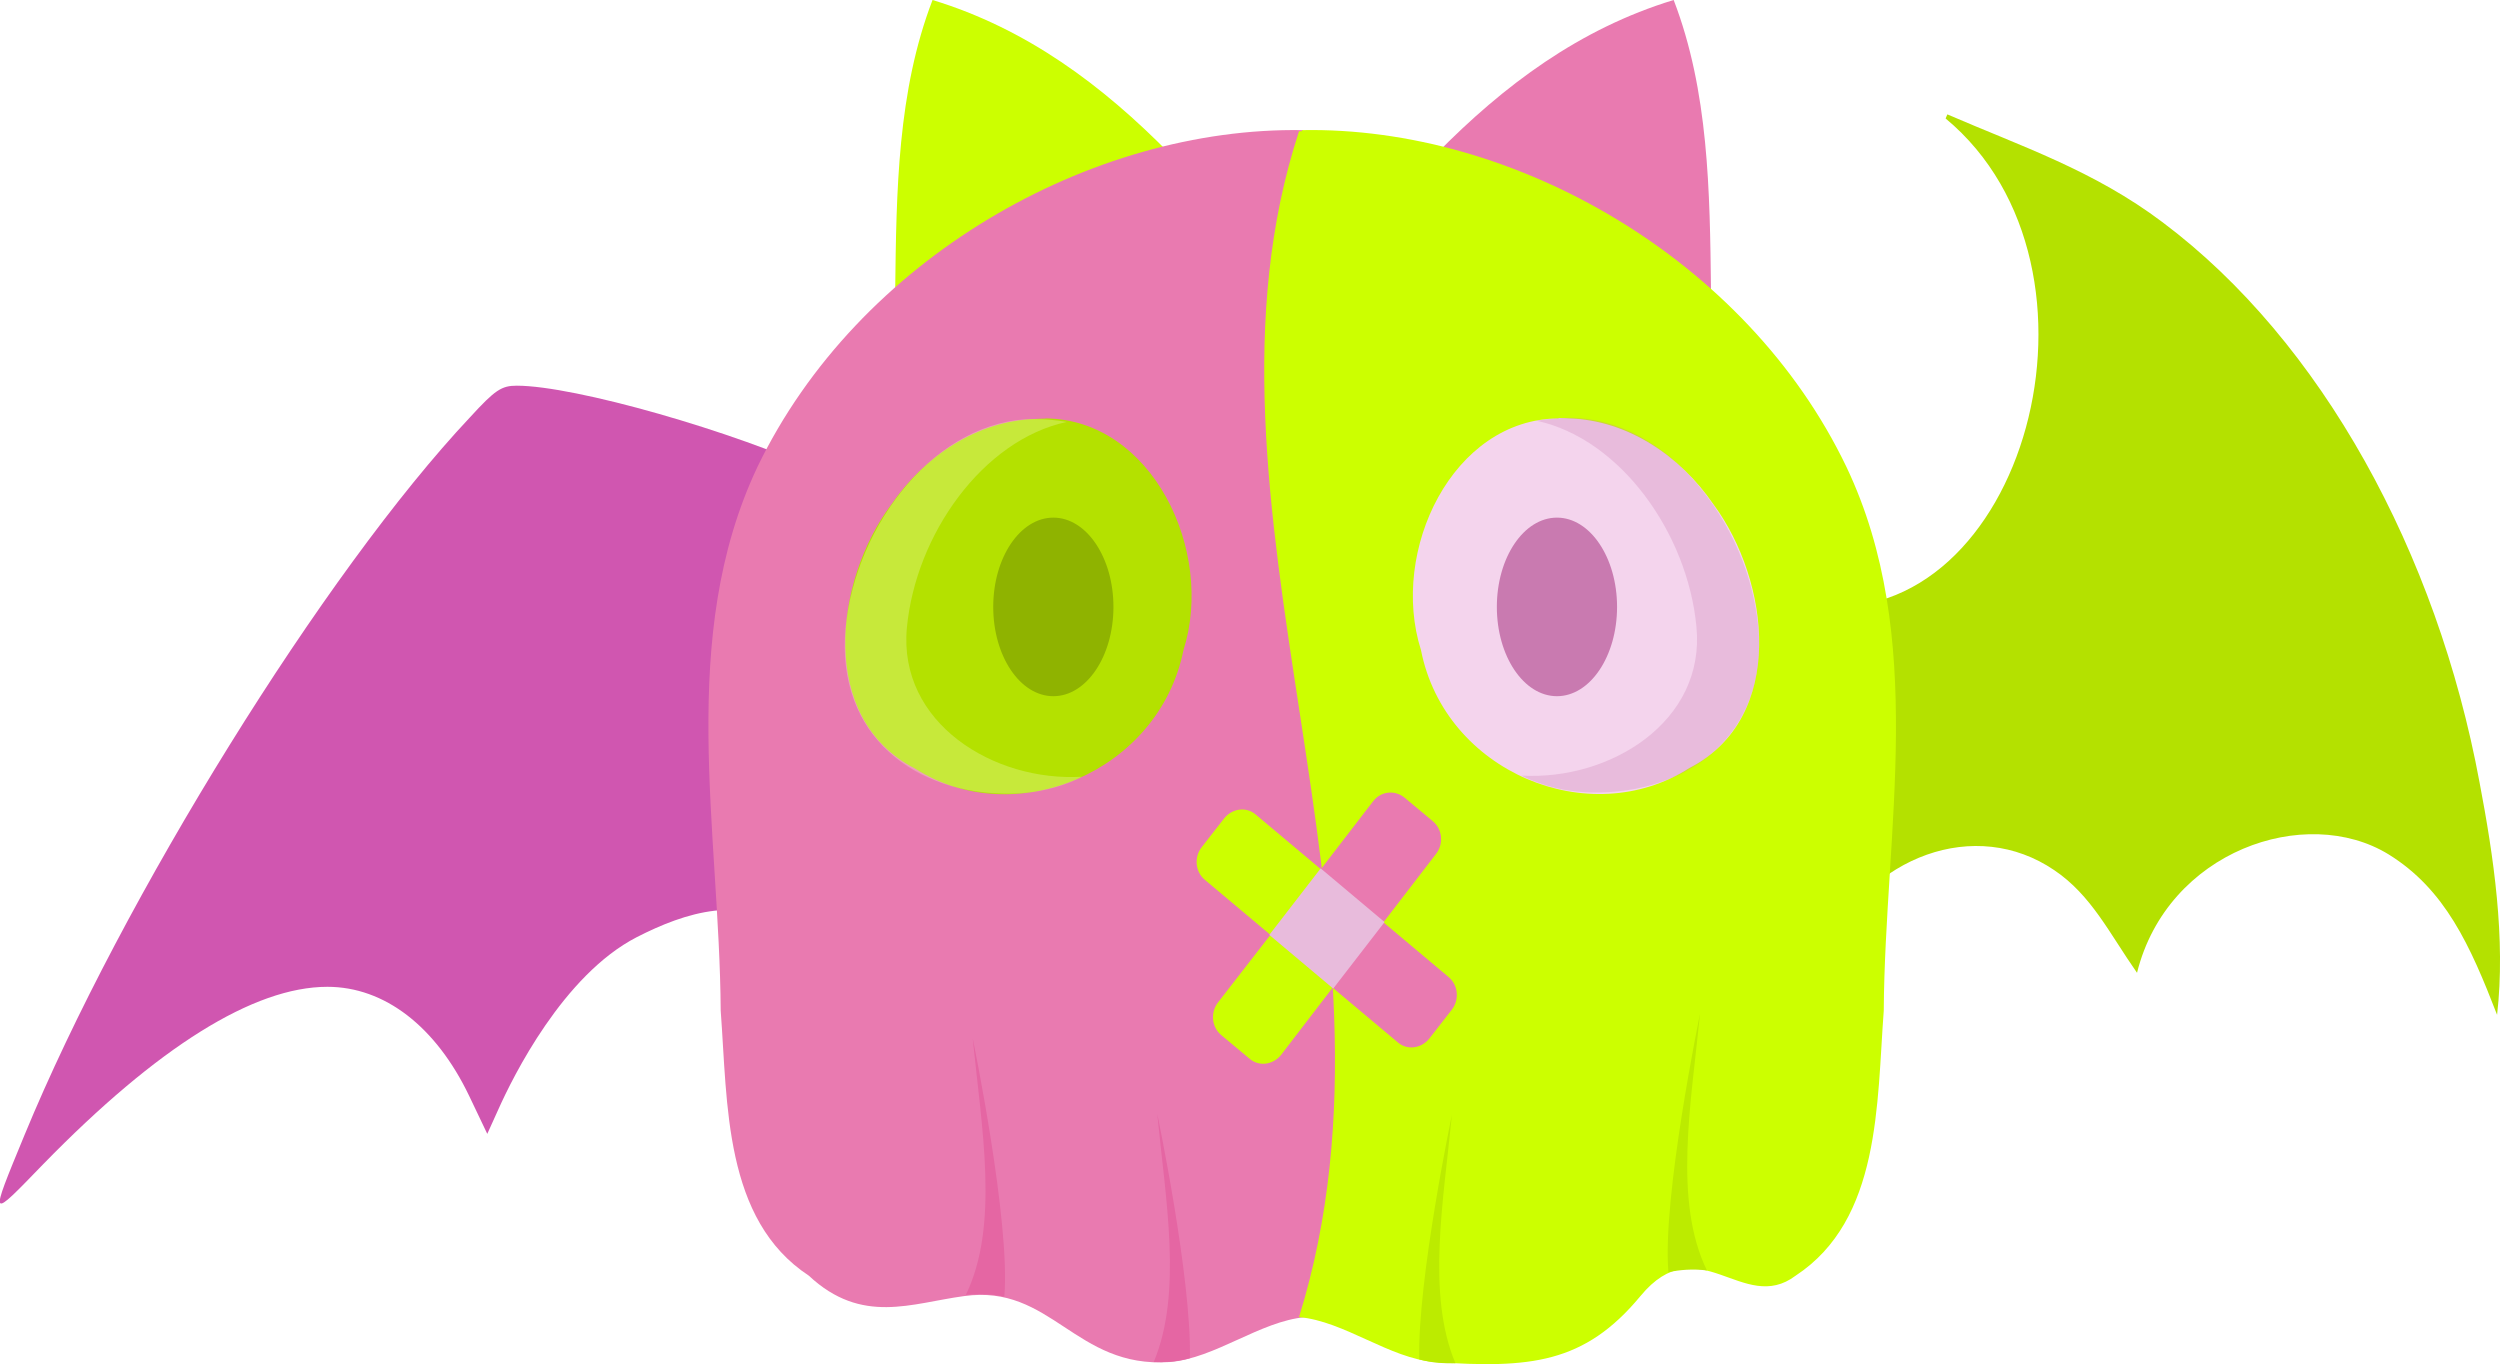
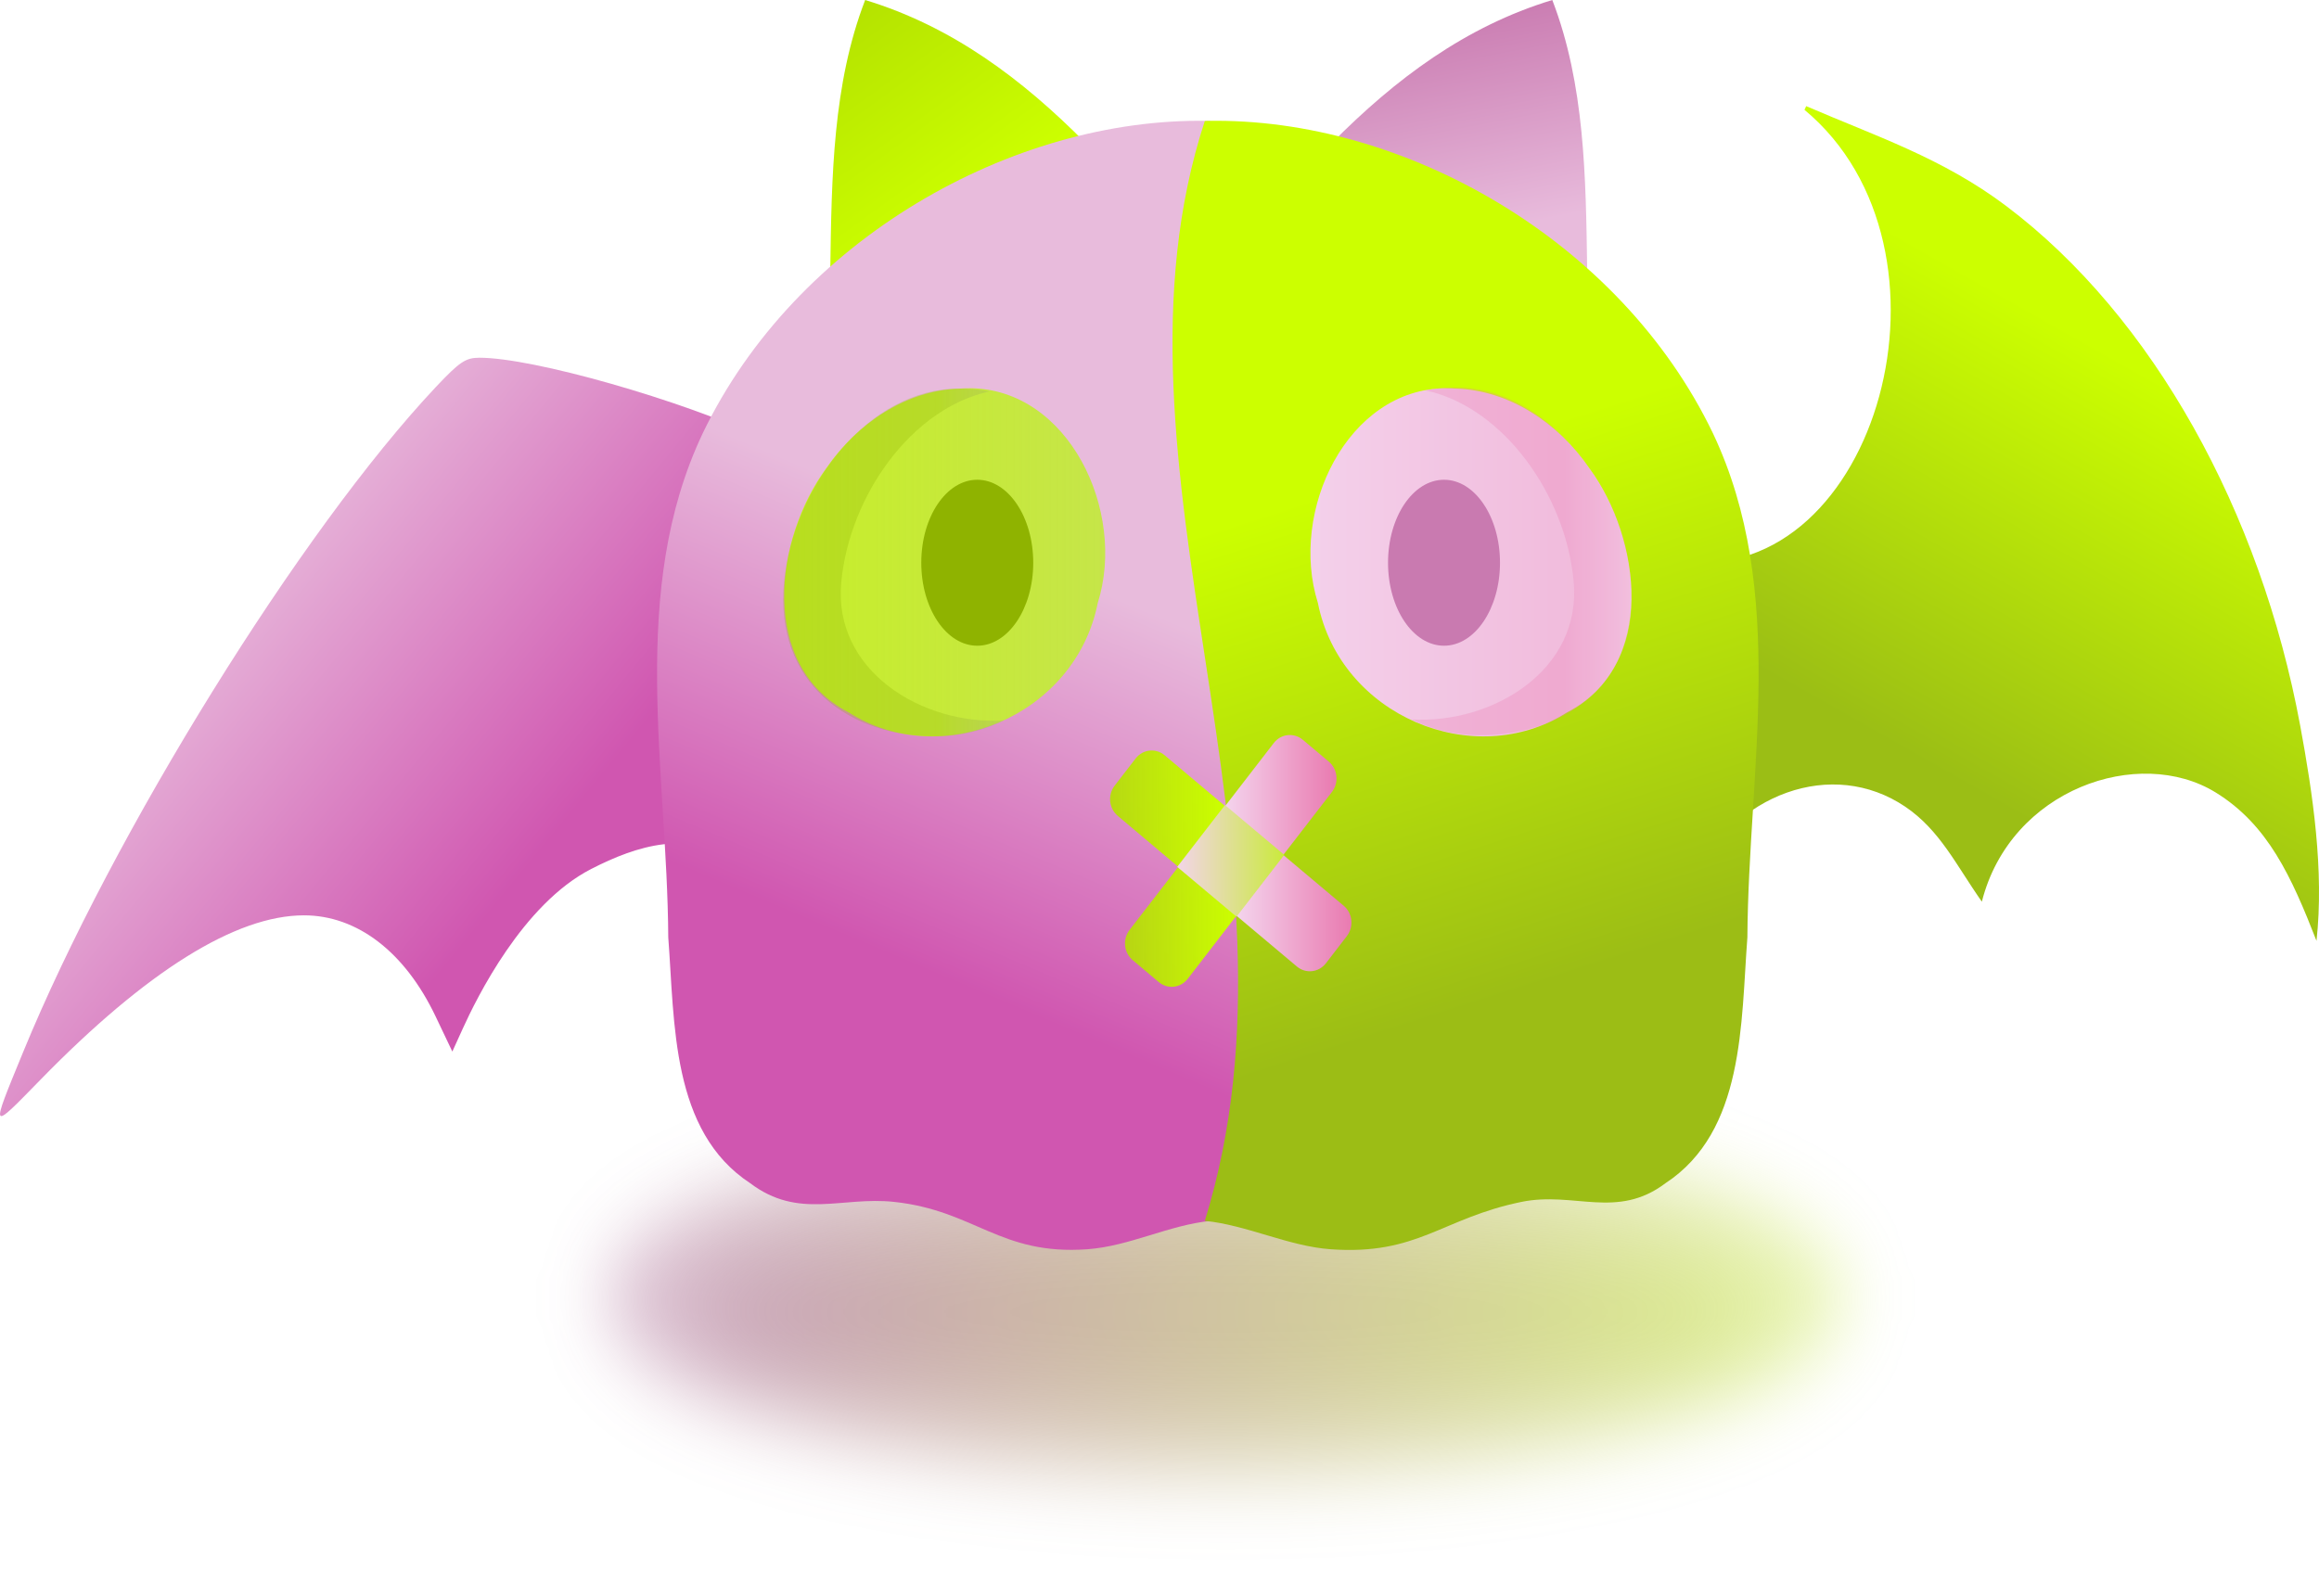
- <svg xmlns="http://www.w3.org/2000/svg" width="4.284mm" height="2.337mm" viewBox="0 0 4.284 2.337" version="1.1" id="svg5" xml:space="preserve">
-   <defs id="defs2" />
-   <path id="path938" style="fill:#ccff00;fill-opacity:1;stroke:#000000;stroke-width:0;stroke-linecap:round;stroke-dasharray:none" d="M 1.598,3.8875067e-7 C 1.759,0.049 1.889,0.146 2.005,0.264 l -0.471,0.234 c 0.002,-0.171 0.004,-0.342 0.064,-0.498 z" />
-   <path style="fill:#b4e100;fill-opacity:1;stroke:#000000;stroke-width:0;stroke-dasharray:none" d="m 3.337,0.196 -0.003,0.007 C 3.642,0.459 3.468,1.081 3.109,1.038 3.061,1.032 3.014,1.015 2.973,0.983 2.909,0.933 2.869,0.86 2.831,0.778 2.781,0.959 2.711,1.092 2.61,1.232 c 0.171,-0.008 0.322,0.002 0.433,0.198 0.035,0.062 0.048,0.138 0.081,0.201 0.08,-0.166 0.262,-0.231 0.396,-0.14 0.064,0.043 0.095,0.109 0.142,0.176 C 3.714,1.458 3.951,1.377 4.093,1.464 4.19,1.524 4.233,1.62 4.279,1.739 4.294,1.609 4.273,1.467 4.249,1.341 4.176,0.947 3.978,0.585 3.706,0.381 3.588,0.292 3.464,0.251 3.337,0.196" id="path5895" />
-   <ellipse style="fill:#f4d4ed;fill-opacity:1;stroke:#000000;stroke-width:0;stroke-linecap:round;stroke-dasharray:none" id="ellipse942" cx="2.742" cy="1.04" rx="0.406" ry="0.423" />
-   <ellipse style="fill:#b4e100;fill-opacity:1;stroke:#000000;stroke-width:0;stroke-linecap:round;stroke-dasharray:none" id="ellipse944" cx="1.754" cy="1.04" rx="0.406" ry="0.423" />
-   <path id="path946" style="fill:#d056b0;fill-opacity:1;stroke:#000000;stroke-width:0;stroke-linecap:square;stroke-linejoin:bevel;stroke-dasharray:none;paint-order:fill markers stroke" d="m 1.419,0.799 c -0.002,0.004 -0.004,0.008 -0.006,0.012 -1.269e-4,-8.83e-5 -2.964e-4,-4.39e-5 -4.36e-4,-8.83e-5 -0.155,-0.072 -0.428,-0.15 -0.527,-0.15 -0.026,-7.5e-6 -0.037,0.007 -0.08,0.054 C 0.557,0.979 0.209,1.54 0.042,1.945 c -0.061,0.148 -0.061,0.146 0.032,0.05 0.196,-0.201 0.361,-0.304 0.487,-0.304 0.098,0 0.186,0.068 0.243,0.187 l 0.031,0.065 0.019,-0.042 c 0.025,-0.056 0.111,-0.23 0.237,-0.295 0.084,-0.043 0.182,-0.074 0.269,-0.012 4.361e-4,0.016 0.059,0.032 0.059,0.048 z" />
-   <path id="path948" style="fill:#e97ab0;fill-opacity:1;stroke:#000000;stroke-width:0;stroke-linecap:round;stroke-linejoin:round;stroke-dasharray:none;stroke-opacity:1;paint-order:fill markers stroke" d="M 2.232,0.223 C 1.87,0.217 1.47,0.443 1.298,0.8 1.16,1.092 1.233,1.422 1.235,1.732 c 0.012,0.159 0.005,0.358 0.151,0.454 0.091,0.085 0.176,0.047 0.266,0.035 0.15,-0.021 0.19,0.124 0.352,0.113 0.078,-0.006 0.155,-0.07 0.233,-0.077 0.239,-0.686 -0.212,-1.309 0,-2.032 -0.002,-4.19e-5 -0.004,-1.769e-4 -0.005,-2.212e-4 z M 1.791,0.717 C 1.974,0.718 2.082,0.944 2.028,1.114 1.986,1.323 1.739,1.426 1.568,1.317 1.401,1.231 1.43,0.995 1.527,0.865 c 0.057,-0.083 0.147,-0.144 0.247,-0.147 0.006,-4.505e-4 0.012,-6.482e-4 0.018,-5.996e-4 z" />
-   <path id="path950" style="opacity:0.274;fill:#f6ffd5;fill-opacity:1;stroke:#000000;stroke-width:0;stroke-linecap:round;stroke-dasharray:none;paint-order:fill markers stroke" d="m 1.772,0.718 c -0.166,-5e-7 -0.306,0.18 -0.323,0.358 -0.017,0.185 0.12,0.287 0.285,0.284 0.07,-0.001 0.118,-0.028 0.12,-0.029 -0.151,0.009 -0.315,-0.092 -0.3,-0.255 0.015,-0.16 0.13,-0.322 0.274,-0.353 -0.018,-0.003 -0.037,-0.005 -0.057,-0.005 z" />
-   <ellipse style="fill:#8fb300;fill-opacity:1;stroke:#000000;stroke-width:0;stroke-linecap:round;stroke-linejoin:round;stroke-dasharray:none;stroke-opacity:0.925;paint-order:fill markers stroke" id="ellipse952" cx="1.805" cy="1.04" rx="0.103" ry="0.153" />
-   <path id="path954" style="fill:#e97ab0;fill-opacity:1;stroke:#000000;stroke-width:0;stroke-linecap:round;stroke-dasharray:none" d="M 2.868,3.8875067e-7 C 2.707,0.049 2.577,0.146 2.461,0.264 l 0.471,0.234 C 2.93,0.327 2.928,0.156 2.868,3.8875067e-7 Z" />
-   <path id="path956" style="fill:#ccff00;fill-opacity:1;stroke:#000000;stroke-width:0;stroke-linecap:round;stroke-linejoin:round;stroke-dasharray:none;stroke-opacity:1;paint-order:fill markers stroke" d="m 2.231,0.223 c 0.362,-0.007 0.762,0.22 0.933,0.577 C 3.303,1.092 3.23,1.422 3.228,1.732 3.216,1.891 3.223,2.09 3.077,2.186 c -0.09,0.068 -0.167,-0.085 -0.266,0.035 -0.096,0.116 -0.19,0.124 -0.352,0.113 -0.078,-0.006 -0.155,-0.07 -0.233,-0.077 0.212,-0.682 -0.208,-1.397 0,-2.032 0.002,-4.18e-5 0.004,-1.769e-4 0.005,-2.212e-4 z m 0.44,0.494 c -0.182,8.969e-4 -0.29,0.227 -0.236,0.397 0.041,0.209 0.289,0.312 0.46,0.202 0.167,-0.086 0.138,-0.321 0.041,-0.452 -0.057,-0.083 -0.147,-0.144 -0.247,-0.147 -0.006,-4.505e-4 -0.012,-6.482e-4 -0.018,-5.996e-4 z" />
-   <path id="path958" style="opacity:0.274;fill:#c97ab0;fill-opacity:1;stroke:#000000;stroke-width:0;stroke-linecap:round;stroke-dasharray:none;paint-order:fill markers stroke" d="m 2.69,0.716 c 0.166,-5e-7 0.306,0.18 0.323,0.358 C 3.03,1.259 2.893,1.361 2.727,1.358 2.658,1.357 2.609,1.33 2.607,1.329 2.758,1.338 2.923,1.237 2.907,1.074 2.892,0.914 2.777,0.752 2.633,0.721 c 0.018,-0.003 0.037,-0.005 0.057,-0.005 z" />
-   <ellipse style="fill:#c97ab0;fill-opacity:1;stroke:#000000;stroke-width:0;stroke-linecap:round;stroke-linejoin:round;stroke-dasharray:none;stroke-opacity:0.925;paint-order:fill markers stroke" id="ellipse960" cx="-2.668" cy="1.04" rx="0.103" ry="0.153" transform="scale(-1,1)" />
-   <path style="fill:#e97ab0;fill-opacity:1;stroke:#000000;stroke-width:0;stroke-linecap:round;stroke-dasharray:none" d="M 2.263,1.49 2.371,1.58 2.461,1.463 c 0.013,-0.017 0.011,-0.042 -0.006,-0.056 L 2.407,1.367 C 2.39,1.353 2.366,1.356 2.353,1.373 Z" id="path962" />
-   <path style="fill:#ccff00;fill-opacity:1;stroke:#000000;stroke-width:0;stroke-linecap:round;stroke-dasharray:none" d="m 2.177,1.602 0.087,-0.112 -0.112,-0.094 c -0.016,-0.014 -0.04,-0.011 -0.054,0.006 l -0.039,0.05 c -0.013,0.017 -0.011,0.042 0.006,0.056 z" id="path964" />
-   <path style="fill:#ccff00;fill-opacity:1;stroke:#000000;stroke-width:0;stroke-linecap:round;stroke-dasharray:none" d="M 2.284,1.692 2.177,1.602 2.087,1.718 c -0.013,0.017 -0.011,0.042 0.006,0.056 l 0.048,0.04 c 0.016,0.014 0.04,0.011 0.054,-0.006 z" id="path966" />
-   <path style="fill:#e97ab0;fill-opacity:1;stroke:#000000;stroke-width:0;stroke-linecap:round;stroke-dasharray:none" d="m 2.488,1.73 c 0.013,-0.017 0.011,-0.042 -0.006,-0.056 l -0.112,-0.094 -0.087,0.112 0.112,0.094 c 0.016,0.014 0.04,0.011 0.054,-0.006 z" id="path968" />
-   <rect style="fill:#e8bbdc;fill-opacity:1;stroke:#000000;stroke-width:0;stroke-linecap:round;stroke-dasharray:none" id="rect970" width="0.144" height="0.143" x="-0.317" y="-2.846" ry="0" transform="matrix(-0.6111868,0.7914864,-0.7655791,-0.6433418,0,0)" />
-   <path id="path948-3" style="fill:#e566a3;fill-opacity:1;stroke:#000000;stroke-width:0;stroke-linecap:round;stroke-linejoin:round;stroke-dasharray:none;stroke-opacity:1;paint-order:fill markers stroke" d="m 1.667,1.781 c 0.015,0.151 0.046,0.319 -0.012,0.438 0.025,-0.003 0.047,-0.001 0.066,0.003 0.011,-0.127 -0.054,-0.442 -0.054,-0.442 z" />
-   <path id="path948-6" style="fill:#e566a3;fill-opacity:1;stroke:#000000;stroke-width:0;stroke-linecap:round;stroke-linejoin:round;stroke-dasharray:none;stroke-opacity:1;paint-order:fill markers stroke" d="m 1.983,1.908 c 0.014,0.146 0.044,0.307 -0.006,0.426 0.009,3.481e-4 0.018,1.305e-4 0.028,-5.563e-4 0.011,-8.21e-4 0.023,-0.003 0.034,-0.006 0.003,-0.138 -0.056,-0.419 -0.056,-0.419 z" />
-   <path id="path4760" style="fill:#bceb00;fill-opacity:1;stroke:#000000;stroke-width:0;stroke-linecap:round;stroke-linejoin:round;stroke-dasharray:none;stroke-opacity:1;paint-order:fill markers stroke" d="m 2.488,1.91 c -0.014,0.146 -0.044,0.307 0.006,0.426 -0.009,3.481e-4 -0.018,1.305e-4 -0.028,-5.563e-4 -0.011,-8.21e-4 -0.023,-0.003 -0.034,-0.006 -0.003,-0.138 0.056,-0.419 0.056,-0.419 z" />
-   <path id="path4983" style="fill:#bceb00;fill-opacity:1;stroke:#000000;stroke-width:0;stroke-linecap:round;stroke-linejoin:round;stroke-dasharray:none;stroke-opacity:1;paint-order:fill markers stroke" d="m 2.913,1.739 c -0.015,0.151 -0.046,0.319 0.012,0.438 -0.025,-0.003 -0.047,-0.001 -0.066,0.003 -0.011,-0.127 0.054,-0.442 0.054,-0.442 z" />
+ <svg xmlns="http://www.w3.org/2000/svg" xmlns:xlink="http://www.w3.org/1999/xlink" width="37.158mm" height="25.565mm" viewBox="0 0 37.158 25.565" version="1.1" id="svg5" xml:space="preserve">
+   <defs id="defs2">
+     <linearGradient id="linearGradient12">
+       <stop style="stop-color:#9cbd15;stop-opacity:1;" offset="0" id="stop11" />
+       <stop style="stop-color:#ccff00;stop-opacity:1;" offset="1" id="stop12" />
+     </linearGradient>
+     <linearGradient id="linearGradient120">
+       <stop style="stop-color:#ccff00;stop-opacity:1;" offset="0" id="stop119" />
+       <stop style="stop-color:#9bbe15;stop-opacity:1;" offset="1" id="stop120" />
+     </linearGradient>
+     <linearGradient id="linearGradient118">
+       <stop style="stop-color:#ccff00;stop-opacity:1;" offset="0" id="stop117" />
+       <stop style="stop-color:#b3e100;stop-opacity:1;" offset="1" id="stop118" />
+     </linearGradient>
+     <linearGradient id="linearGradient9">
+       <stop style="stop-color:#c9f125;stop-opacity:1;" offset="0" id="stop9" />
+       <stop style="stop-color:#b4dc18;stop-opacity:0.761;" offset="1" id="stop10" />
+     </linearGradient>
+     <linearGradient id="linearGradient16">
+       <stop style="stop-color:#f4d4ed;stop-opacity:1;" offset="0" id="stop16" />
+       <stop style="stop-color:#f0b1d5;stop-opacity:1;" offset="1" id="stop17" />
+     </linearGradient>
+     <linearGradient id="linearGradient14">
+       <stop style="stop-color:#c8eb34;stop-opacity:1;" offset="0" id="stop14" />
+       <stop style="stop-color:#f4d4ed;stop-opacity:1;" offset="1" id="stop15" />
+     </linearGradient>
+     <linearGradient id="linearGradient7">
+       <stop style="stop-color:#b4e100;stop-opacity:0.894;" offset="0" id="stop7" />
+       <stop style="stop-color:#ccff00;stop-opacity:1;" offset="1" id="stop8" />
+     </linearGradient>
+     <linearGradient id="linearGradient5">
+       <stop style="stop-color:#f4d4ed;stop-opacity:1;" offset="0" id="stop5" />
+       <stop style="stop-color:#e97ab0;stop-opacity:1;" offset="1" id="stop6" />
+     </linearGradient>
+     <linearGradient id="linearGradient3">
+       <stop style="stop-color:#b4e100;stop-opacity:0.91;" offset="0" id="stop3" />
+       <stop style="stop-color:#ccff00;stop-opacity:1;" offset="1" id="stop4" />
+     </linearGradient>
+     <linearGradient id="linearGradient1">
+       <stop style="stop-color:#f4d4ed;stop-opacity:1;" offset="0" id="stop1" />
+       <stop style="stop-color:#e97ab0;stop-opacity:1;" offset="1" id="stop2" />
+     </linearGradient>
+     <linearGradient id="linearGradient59">
+       <stop style="stop-color:#8fb300;stop-opacity:1;" offset="0.7" id="stop59" />
+       <stop style="stop-color:#919191;stop-opacity:0.775;" offset="1" id="stop60" />
+     </linearGradient>
+     <linearGradient id="linearGradient57">
+       <stop style="stop-color:#e97ab0;stop-opacity:1;" offset="0.7" id="stop57" />
+       <stop style="stop-color:#f4d4ed;stop-opacity:1;" offset="1" id="stop58" />
+     </linearGradient>
+     <linearGradient id="linearGradient34">
+       <stop style="stop-color:#e8bbdc;stop-opacity:1;" offset="0" id="stop33" />
+       <stop style="stop-color:#c97ab0;stop-opacity:1;" offset="1" id="stop34" />
+     </linearGradient>
+     <linearGradient id="linearGradient28">
+       <stop style="stop-color:#d056b0;stop-opacity:1;" offset="0" id="stop28" />
+       <stop style="stop-color:#e8bbdc;stop-opacity:1;" offset="1" id="stop29" />
+     </linearGradient>
+     <linearGradient id="linearGradient21">
+       <stop style="stop-color:#832569;stop-opacity:1;" offset="0" id="stop22" />
+       <stop style="stop-color:#b4e100;stop-opacity:1;" offset="1" id="stop23" />
+     </linearGradient>
+     <filter style="color-interpolation-filters:sRGB" id="filter201" x="-0.072" y="-0.433" width="1.143" height="1.865">
+       <feGaussianBlur stdDeviation="0.061" id="feGaussianBlur201" />
+     </filter>
+     <filter style="color-interpolation-filters:sRGB" id="filter54" x="-0.069" y="-0.247" width="1.138" height="1.572">
+       <feGaussianBlur stdDeviation="0.056" id="feGaussianBlur54" />
+     </filter>
+     <linearGradient xlink:href="#linearGradient120" id="linearGradient171" gradientUnits="userSpaceOnUse" gradientTransform="matrix(9.351905,0,0,9.351905,-86.99544,-6.234313)" x1="9.079" y1="3.591" x2="8.702" y2="4.257" />
+     <linearGradient xlink:href="#linearGradient21" id="linearGradient172" gradientUnits="userSpaceOnUse" x1="6.361" y1="5.089" x2="8.518" y2="5.089" />
+     <linearGradient xlink:href="#linearGradient21" id="linearGradient173" gradientUnits="userSpaceOnUse" x1="6.361" y1="5.089" x2="8.518" y2="5.089" />
+     <linearGradient xlink:href="#linearGradient21" id="linearGradient174" gradientUnits="userSpaceOnUse" x1="6.361" y1="5.089" x2="8.518" y2="5.089" />
+     <linearGradient xlink:href="#linearGradient118" id="linearGradient175" gradientUnits="userSpaceOnUse" gradientTransform="matrix(9.351905,0,0,9.351905,-86.99544,-6.234313)" x1="6.984" y1="3.259" x2="6.743" y2="2.926" />
+     <linearGradient xlink:href="#linearGradient16" id="linearGradient176" gradientUnits="userSpaceOnUse" gradientTransform="matrix(9.351905,0,0,9.351905,-86.99544,-6.234313)" x1="7.49" y1="3.869" x2="8.243" y2="3.869" />
+     <linearGradient xlink:href="#linearGradient9" id="linearGradient177" gradientUnits="userSpaceOnUse" gradientTransform="matrix(9.351905,0,0,9.351905,-86.99544,-6.234313)" x1="6.574" y1="3.869" x2="7.327" y2="3.869" />
+     <linearGradient xlink:href="#linearGradient28" id="linearGradient178" gradientUnits="userSpaceOnUse" gradientTransform="matrix(9.351905,0,0,9.351905,-86.99544,-6.234313)" x1="6.379" y1="4.205" x2="5.805" y2="3.734" />
+     <linearGradient xlink:href="#linearGradient28" id="linearGradient179" gradientUnits="userSpaceOnUse" gradientTransform="matrix(9.351905,0,0,9.351905,-86.99544,-6.234313)" x1="6.816" y1="4.527" x2="7.094" y2="3.869" />
+     <linearGradient xlink:href="#linearGradient59" id="linearGradient180" gradientUnits="userSpaceOnUse" gradientTransform="matrix(9.351905,0,0,9.351905,-86.99544,-6.234313)" x1="6.665" y1="3.868" x2="7.043" y2="3.868" />
+     <linearGradient xlink:href="#linearGradient34" id="linearGradient181" gradientUnits="userSpaceOnUse" gradientTransform="matrix(9.351905,0,0,9.351905,-86.99544,-6.234313)" x1="7.88" y1="3.298" x2="7.807" y2="2.919" />
+     <linearGradient xlink:href="#linearGradient12" id="linearGradient182" gradientUnits="userSpaceOnUse" gradientTransform="matrix(9.351905,0,0,9.351905,-86.99544,-6.234313)" x1="8.193" y1="4.517" x2="7.914" y2="3.648" />
+     <linearGradient xlink:href="#linearGradient57" id="linearGradient183" gradientUnits="userSpaceOnUse" gradientTransform="matrix(9.351905,0,0,9.351905,-86.99544,-6.234313)" x1="7.741" y1="3.866" x2="8.119" y2="3.866" />
+     <linearGradient xlink:href="#linearGradient5" id="linearGradient184" gradientUnits="userSpaceOnUse" gradientTransform="matrix(9.351905,0,0,9.351905,-86.99544,-6.234313)" x1="7.422" y1="4.267" x2="7.613" y2="4.267" />
+     <linearGradient xlink:href="#linearGradient3" id="linearGradient185" gradientUnits="userSpaceOnUse" gradientTransform="matrix(9.351905,0,0,9.351905,-86.99544,-6.234313)" x1="7.225" y1="4.29" x2="7.422" y2="4.29" />
+     <linearGradient xlink:href="#linearGradient7" id="linearGradient186" gradientUnits="userSpaceOnUse" gradientTransform="matrix(9.351905,0,0,9.351905,-86.99544,-6.234313)" x1="7.251" y1="4.493" x2="7.442" y2="4.493" />
+     <linearGradient xlink:href="#linearGradient1" id="linearGradient187" gradientUnits="userSpaceOnUse" gradientTransform="matrix(9.351905,0,0,9.351905,-86.99544,-6.234313)" x1="7.442" y1="4.469" x2="7.639" y2="4.469" />
+     <linearGradient xlink:href="#linearGradient14" id="linearGradient188" gradientUnits="userSpaceOnUse" gradientTransform="matrix(9.351904,2.5622216e-8,0,9.351905,51.23862,72.72804)" x1="-1.487" y1="-8.652" x2="-1.36" y2="-8.496" />
+   </defs>
+   <g id="g169" transform="translate(37.21286,-20.92684)">
+     <path style="fill:url(#linearGradient171);fill-opacity:1;stroke:none;stroke-width:0.075;stroke-dasharray:none;stroke-opacity:1" d="m -8.272,22.629 -0.027,0.058 c 2.672,2.225 1.169,7.612 -1.951,7.241 -0.412,-0.049 -0.817,-0.202 -1.174,-0.479 -0.555,-0.431 -0.909,-1.062 -1.234,-1.771 -0.433,1.564 -1.043,2.725 -1.913,3.932 1.481,-0.068 2.789,0.021 3.752,1.72 0.307,0.542 0.419,1.198 0.701,1.741 0.69,-1.438 2.27,-2 3.432,-1.216 0.559,0.377 0.821,0.945 1.229,1.523 0.458,-1.807 2.517,-2.506 3.745,-1.751 0.838,0.516 1.215,1.348 1.617,2.379 0.124,-1.126 -0.059,-2.357 -0.261,-3.449 -0.633,-3.419 -2.356,-6.556 -4.714,-8.331 -1.021,-0.769 -2.097,-1.12 -3.201,-1.598" id="path156" />
+     <g id="g158" transform="matrix(9.341781,0,0,10.68327,-87.08119,-12.41436)" style="fill:url(#linearGradient174);fill-opacity:1;fill-rule:nonzero;stroke:none;filter:url(#filter54)">
+       <ellipse style="opacity:0.28;fill:url(#linearGradient172);fill-opacity:1;fill-rule:nonzero;stroke:none;stroke-width:0.54" id="ellipse157" cx="7.44" cy="5.068" rx="1.065" ry="0.27" />
+       <ellipse style="opacity:0.28;fill:url(#linearGradient173);fill-opacity:1;fill-rule:nonzero;stroke:none;stroke-width:0.428;filter:url(#filter201)" id="ellipse158" cx="7.442" cy="5.089" rx="1.017" ry="0.168" transform="matrix(0.9278873,0,0,0.9278873,0.5344766,0.3669878)" />
+     </g>
+     <path id="path158" style="fill:url(#linearGradient175);fill-opacity:1;stroke:none;stroke-width:0.075;stroke-linecap:round;stroke-dasharray:none;stroke-opacity:1" d="m -23.35,20.927 c 1.394,0.423 2.518,1.269 3.53,2.29 l -4.089,2.026 c 0.022,-1.482 0.038,-2.965 0.559,-4.316 z" />
+     <ellipse style="fill:url(#linearGradient176);fill-opacity:1;stroke-width:0.087;stroke-linecap:round" id="ellipse159" cx="-13.43" cy="29.946" rx="3.519" ry="3.671" />
+     <ellipse style="fill:url(#linearGradient177);fill-opacity:1;stroke-width:0.087;stroke-linecap:round" id="ellipse160" cx="-21.996" cy="29.946" rx="3.519" ry="3.671" />
+     <path id="path160" style="fill:url(#linearGradient178);fill-opacity:1;stroke:none;stroke-width:0.075;stroke-linecap:square;stroke-linejoin:bevel;stroke-dasharray:none;stroke-opacity:1;paint-order:fill markers stroke" d="m -24.906,27.855 c -0.017,0.036 -0.032,0.072 -0.048,0.108 -0.001,-7.65e-4 -0.003,-3.8e-4 -0.004,-7.65e-4 -1.347,-0.628 -3.712,-1.302 -4.571,-1.302 -0.223,-6.5e-5 -0.318,0.064 -0.697,0.466 -2.16,2.293 -5.178,7.157 -6.619,10.669 -0.526,1.282 -0.533,1.27 0.281,0.436 1.699,-1.741 3.131,-2.634 4.221,-2.634 0.853,0 1.617,0.586 2.109,1.618 l 0.269,0.565 0.166,-0.365 c 0.22,-0.485 0.96,-1.998 2.059,-2.561 0.728,-0.374 1.582,-0.646 2.333,-0.106 0.004,0.139 0.511,0.277 0.511,0.415 z" />
+     <path id="path161" style="fill:url(#linearGradient179);fill-opacity:1;stroke:none;stroke-width:0.075;stroke-linecap:round;stroke-linejoin:round;stroke-dasharray:none;stroke-opacity:1;paint-order:fill markers stroke" d="m -17.857,22.864 c -3.136,-0.058 -6.607,1.908 -8.095,5.005 -1.199,2.529 -0.569,5.388 -0.553,8.082 0.105,1.376 0.043,3.105 1.312,3.939 0.779,0.588 1.464,0.209 2.308,0.3 1.302,0.141 1.693,0.859 3.095,0.759 0.678,-0.049 1.306,-0.389 1.979,-0.455 2.07,-5.95 -1.836,-11.353 0,-17.628 -0.015,-3.63e-4 -0.031,-0.002 -0.046,-0.002 z m -3.817,4.285 c 1.581,0.008 2.516,1.968 2.051,3.441 -0.359,1.811 -2.503,2.703 -3.99,1.756 -1.444,-0.745 -1.194,-2.787 -0.357,-3.919 0.493,-0.717 1.279,-1.248 2.141,-1.272 0.052,-0.004 0.104,-0.006 0.155,-0.005 z" />
+     <path id="path162" style="opacity:0.274;fill:url(#linearGradient180);fill-opacity:1;stroke:none;stroke-width:0.015;stroke-linecap:round;paint-order:fill markers stroke" d="m -21.846,27.154 c -1.439,-4e-6 -2.658,1.559 -2.804,3.106 -0.151,1.605 1.037,2.493 2.476,2.467 0.605,-0.011 1.025,-0.244 1.043,-0.253 -1.311,0.077 -2.735,-0.799 -2.602,-2.214 0.131,-1.392 1.131,-2.793 2.378,-3.06 -0.155,-0.03 -0.319,-0.046 -0.491,-0.046 z" />
+     <ellipse style="fill:#8fb300;fill-opacity:1;stroke:none;stroke-width:1.516;stroke-linecap:round;stroke-linejoin:round;stroke-opacity:0.925;paint-order:fill markers stroke" id="ellipse162" cx="-21.554" cy="29.946" rx="0.897" ry="1.33" />
+     <path id="path163" style="fill:url(#linearGradient181);fill-opacity:1;stroke:none;stroke-width:0.075;stroke-linecap:round;stroke-dasharray:none;stroke-opacity:1" d="m -12.34,20.927 c -1.394,0.423 -2.518,1.269 -3.53,2.29 l 4.089,2.026 c -0.022,-1.482 -0.038,-2.965 -0.559,-4.316 z" />
+     <path id="path164" style="fill:url(#linearGradient182);fill-opacity:1;stroke:none;stroke-width:0.075;stroke-linecap:round;stroke-linejoin:bevel;stroke-dasharray:none;stroke-opacity:1;paint-order:fill markers stroke" d="m -17.862,22.864 c 3.136,-0.058 6.607,1.908 8.095,5.005 1.199,2.529 0.569,5.388 0.553,8.082 -0.105,1.376 -0.043,3.105 -1.312,3.939 -0.779,0.588 -1.464,0.127 -2.308,0.3 -1.282,0.263 -1.656,0.859 -3.058,0.759 -0.678,-0.049 -1.344,-0.389 -2.016,-0.455 1.835,-5.919 -1.803,-12.114 0,-17.628 0.015,-3.62e-4 0.031,-0.002 0.046,-0.002 z m 3.817,4.285 c -1.581,0.008 -2.516,1.968 -2.051,3.441 0.359,1.811 2.503,2.703 3.99,1.756 1.444,-0.745 1.194,-2.787 0.357,-3.919 -0.493,-0.717 -1.279,-1.248 -2.141,-1.272 -0.052,-0.004 -0.104,-0.006 -0.155,-0.005 z" />
+     <path id="path165" style="opacity:0.274;fill:url(#linearGradient183);fill-opacity:1;stroke:none;stroke-width:0.015;stroke-linecap:round;paint-order:fill markers stroke" d="m -13.884,27.137 c 1.439,-4e-6 2.658,1.559 2.804,3.106 0.151,1.605 -1.037,2.493 -2.476,2.467 -0.605,-0.011 -1.025,-0.244 -1.043,-0.253 1.311,0.077 2.735,-0.799 2.602,-2.214 -0.131,-1.392 -1.131,-2.793 -2.378,-3.06 0.155,-0.03 0.319,-0.046 0.491,-0.046 z" />
+     <ellipse style="fill:#c97ab0;fill-opacity:1;stroke:none;stroke-width:1.516;stroke-linecap:round;stroke-linejoin:round;stroke-opacity:0.925;paint-order:fill markers stroke" id="ellipse165" cx="14.075" cy="29.946" rx="0.897" ry="1.33" transform="scale(-1,1)" />
+     <path style="fill:url(#linearGradient184);fill-opacity:1;stroke-width:0.054;stroke-linecap:round" d="m -17.583,33.847 0.932,0.783 0.78,-1.01 c 0.115,-0.149 0.093,-0.366 -0.05,-0.486 l -0.416,-0.35 c -0.143,-0.12 -0.351,-0.097 -0.466,0.052 z" id="path166" />
+     <path style="fill:url(#linearGradient185);fill-opacity:1;stroke-width:0.054;stroke-linecap:round" d="m -18.334,34.819 0.751,-0.973 -0.968,-0.814 c -0.143,-0.12 -0.351,-0.097 -0.466,0.052 l -0.335,0.434 c -0.115,0.149 -0.093,0.366 0.05,0.486 z" id="path167" />
+     <path style="fill:url(#linearGradient186);fill-opacity:1;stroke-width:0.054;stroke-linecap:round" d="m -17.401,35.603 -0.932,-0.783 -0.78,1.01 c -0.115,0.149 -0.093,0.366 0.05,0.486 l 0.416,0.35 c 0.143,0.12 0.351,0.097 0.466,-0.052 z" id="path168" />
+     <path style="fill:url(#linearGradient187);fill-opacity:1;stroke-width:0.054;stroke-linecap:round" d="m -15.632,35.93 c 0.115,-0.149 0.093,-0.366 -0.05,-0.486 l -0.968,-0.814 -0.751,0.973 0.968,0.814 c 0.143,0.12 0.351,0.097 0.466,-0.052 z" id="path169" />
+     <rect style="fill:url(#linearGradient188);fill-opacity:1;stroke-width:0.074;stroke-linecap:round" id="rect169" width="1.252" height="1.241" x="37.244" y="-8.005" ry="0" transform="matrix(-0.6111868,0.7914864,-0.7655791,-0.6433418,0,0)" />
+   </g>
</svg>
